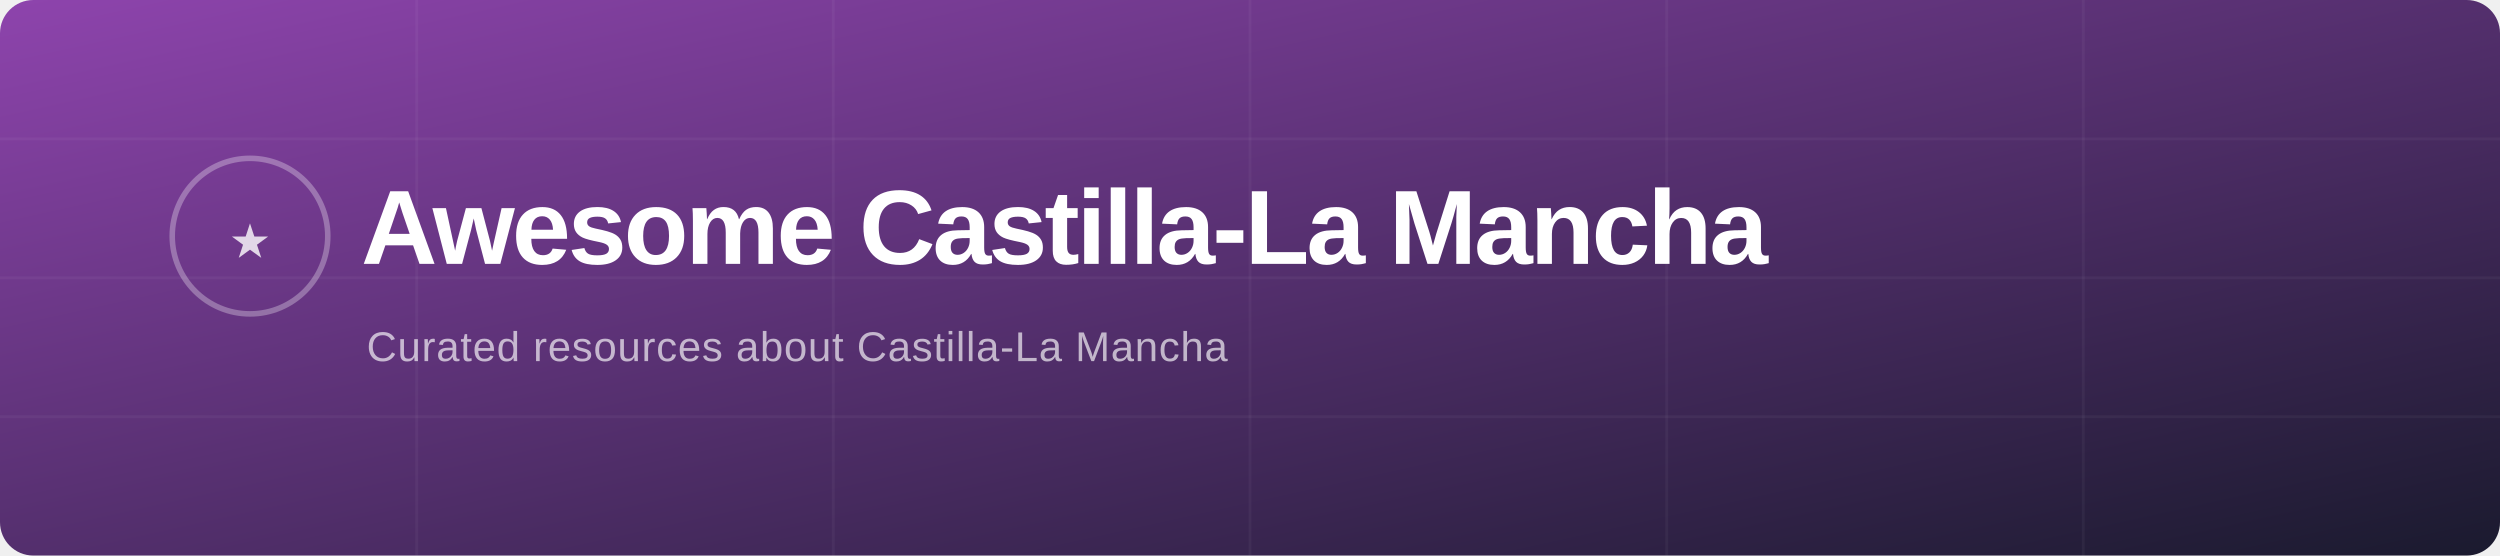
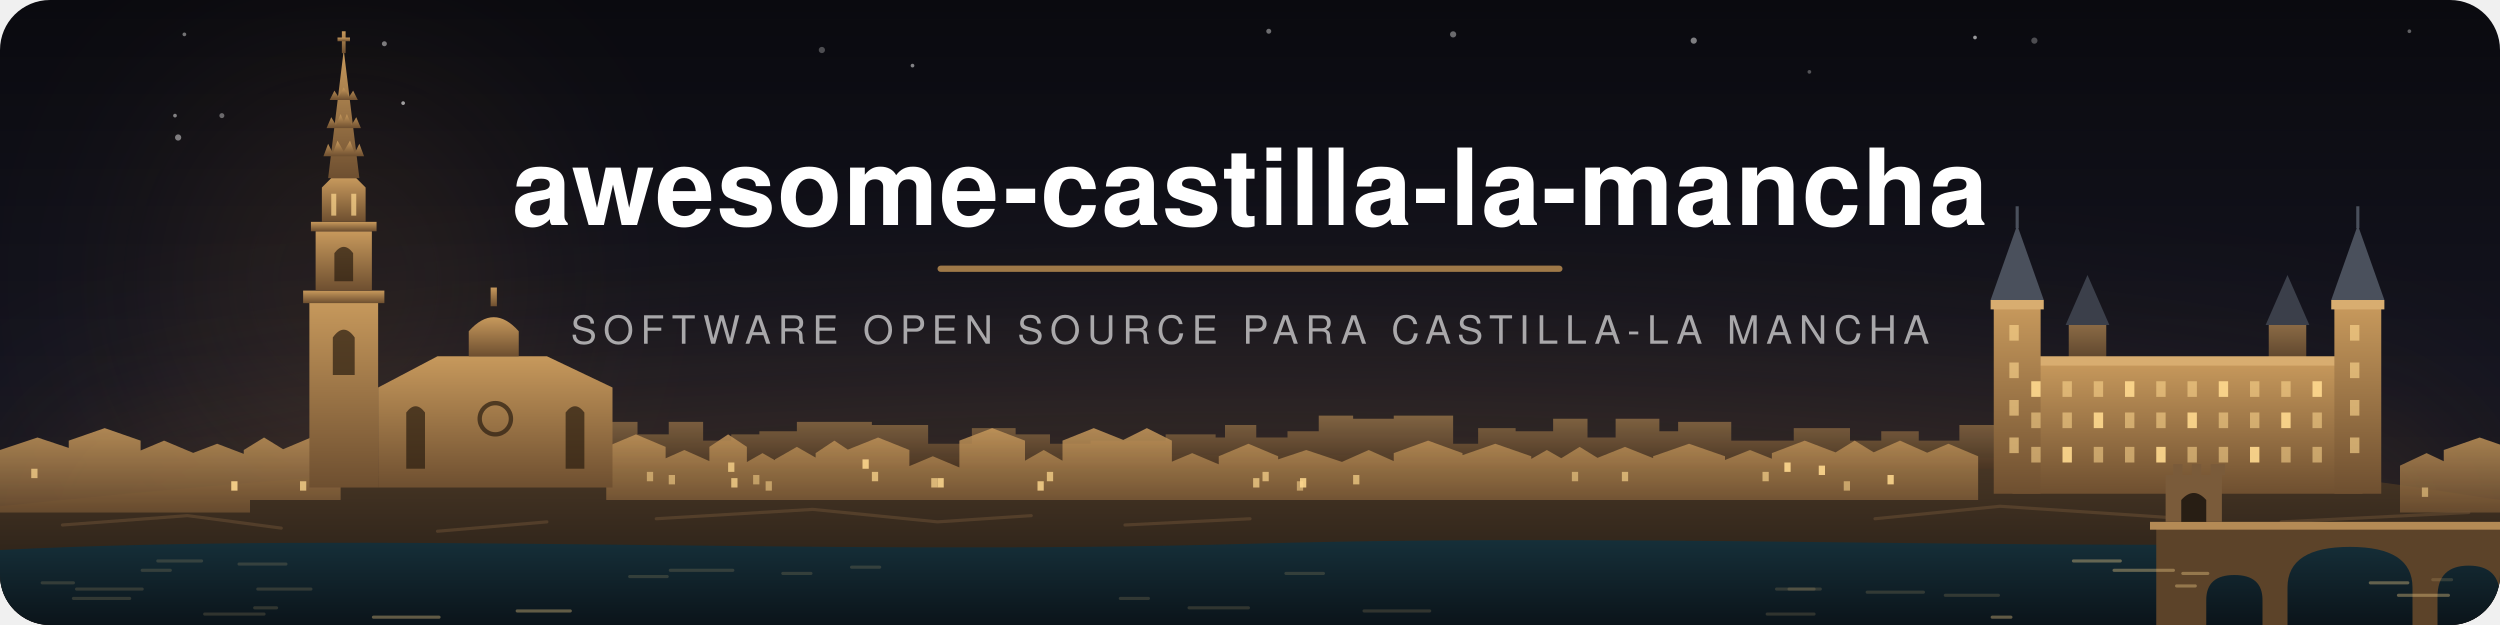
- <svg xmlns="http://www.w3.org/2000/svg" viewBox="0 0 900 200" width="900" height="200">
+ <svg xmlns="http://www.w3.org/2000/svg" viewBox="0 0 800 200" width="800" height="200">
  <defs>
-     <linearGradient id="bg" x1="0%" y1="0%" x2="100%" y2="100%">
-       <stop offset="0%" stop-color="#8e44ad" />
-       <stop offset="100%" stop-color="#1a1a2e" />
-     </linearGradient>
+     <clipPath id="clipA">
+       <rect width="800" height="200" rx="16" />
+     </clipPath>
+     <linearGradient id="skyA" x1="0" y1="0" x2="0" y2="1">
+       <stop offset="0" stop-color="#0a0a0f" />
+       <stop offset="0.6" stop-color="#14141f" />
+       <stop offset="1" stop-color="#1e1a1f" />
+     </linearGradient>
+     <linearGradient id="stoneA" x1="0" y1="0" x2="0" y2="1">
+       <stop offset="0" stop-color="#c7995c" />
+       <stop offset="1" stop-color="#6e4f30" />
+     </linearGradient>
+     <linearGradient id="stoneFarA" x1="0" y1="0" x2="0" y2="1">
+       <stop offset="0" stop-color="#8a6a45" />
+       <stop offset="1" stop-color="#4a3522" />
+     </linearGradient>
+     <linearGradient id="rockA" x1="0" y1="0" x2="0" y2="1">
+       <stop offset="0" stop-color="#4a3826" />
+       <stop offset="1" stop-color="#1d1712" />
+     </linearGradient>
+     <linearGradient id="waterA" x1="0" y1="0" x2="0" y2="1">
+       <stop offset="0" stop-color="#16303a" />
+       <stop offset="1" stop-color="#0b141a" />
+     </linearGradient>
+     <filter id="blurA" x="-50%" y="-50%" width="200%" height="200%">
+       <feGaussianBlur stdDeviation="30" />
+     </filter>
  </defs>
-   <rect width="900" height="200" rx="12" fill="url(#bg)" />
-   <g stroke="#ffffff" stroke-opacity="0.04" stroke-width="1">
-     <line x1="0" y1="50" x2="900" y2="50" />
-     <line x1="0" y1="100" x2="900" y2="100" />
-     <line x1="0" y1="150" x2="900" y2="150" />
-     <line x1="150" y1="0" x2="150" y2="200" />
-     <line x1="300" y1="0" x2="300" y2="200" />
-     <line x1="450" y1="0" x2="450" y2="200" />
-     <line x1="600" y1="0" x2="600" y2="200" />
-     <line x1="750" y1="0" x2="750" y2="200" />
+   <g clip-path="url(#clipA)">
+     <rect width="800" height="200" fill="url(#skyA)" />
+     <ellipse cx="400" cy="175" rx="420" ry="60" fill="#d9964a" opacity="0.16" filter="url(#blurA)" />
+     <ellipse cx="110" cy="90" rx="60" ry="70" fill="#d9964a" opacity="0.10" filter="url(#blurA)" />
+     <circle cx="263" cy="16" r="1" fill="#fff" opacity="0.27" />
+     <circle cx="651" cy="13" r="1" fill="#fff" opacity="0.27" />
+     <circle cx="406" cy="10" r="0.8" fill="#fff" opacity="0.40" />
+     <circle cx="56" cy="37" r="0.6" fill="#fff" opacity="0.47" />
+     <circle cx="465" cy="11" r="1" fill="#fff" opacity="0.39" />
+     <circle cx="771" cy="10" r="0.6" fill="#fff" opacity="0.35" />
+     <circle cx="123" cy="14" r="0.8" fill="#fff" opacity="0.45" />
+     <circle cx="542" cy="13" r="1" fill="#fff" opacity="0.47" />
+     <circle cx="59" cy="11" r="0.6" fill="#fff" opacity="0.42" />
+     <circle cx="292" cy="21" r="0.6" fill="#fff" opacity="0.49" />
+     <circle cx="579" cy="23" r="0.6" fill="#fff" opacity="0.29" />
+     <circle cx="129" cy="33" r="0.6" fill="#fff" opacity="0.59" />
+     <circle cx="71" cy="37" r="0.8" fill="#fff" opacity="0.37" />
+     <circle cx="632" cy="12" r="0.6" fill="#fff" opacity="0.58" />
+     <circle cx="57" cy="44" r="1" fill="#fff" opacity="0.45" />
+     <path d="M0,162 C60,156 120,150 200,148 C300,146 380,145 470,146 C560,147 640,144 720,150 C760,153 785,158 800,160 L800,200 L0,200 Z" fill="url(#rockA)" />
+     <path d="M150,150 V133 H165 V150 Z M161,150 V135 H176 V150 Z M175,150 V133 H192 V150 Z M190,150 V135 H204 V150 Z M202,150 V139 H218 V150 Z M214,150 V135 H225 V150 Z M221,150 V141 H237 V150 Z M234,150 V139 H246 V150 Z M243,150 V138 H259 V150 Z M255,150 V135 H268 V150 Z M267,150 V135 H279 V150 Z M277,150 V136 H297 V150 Z M296,150 V142 H313 V150 Z M311,150 V137 H325 V150 Z M324,150 V139 H336 V150 Z M333,150 V142 H352 V150 Z M349,150 V141 H361 V150 Z M360,150 V141 H377 V150 Z M373,150 V139 H389 V150 Z M385,150 V140 H396 V150 Z M392,150 V136 H402 V150 Z M401,150 V140 H414 V150 Z M412,150 V138 H423 V150 Z M422,150 V133 H433 V150 Z M431,150 V134 H449 V150 Z M446,150 V133 H465 V150 Z M464,150 V142 H477 V150 Z M473,150 V137 H485 V150 Z M482,150 V138 H501 V150 Z M497,150 V134 H508 V150 Z M504,150 V140 H521 V150 Z M517,150 V134 H531 V150 Z M529,150 V138 H540 V150 Z M537,150 V135 H554 V150 Z M553,150 V141 H566 V150 Z M563,150 V141 H575 V150 Z M574,150 V137 H592 V150 Z M591,150 V141 H605 V150 Z M602,150 V138 H614 V150 Z M612,150 V141 H630 V150 Z M627,150 V136 H647 V150 Z" fill="url(#stoneFarA)" opacity="0.9" />
+     <path d="M0,164 V144 L12.0,140 L24,144 V164 Z M22,164 V141 L33.5,137 L45,141 V164 Z M43,164 V145 L52.5,141 L62,145 V164 Z M59,164 V146 L69.5,142 L80,146 V164 Z M78,160 V144 L84.5,140 L91,144 V160 Z M90,160 V144 L99.5,140 L109,144 V160 Z M194,160 V143 L203.5,139 L213,143 V160 Z M210,160 V148 L219.0,144 L228,148 V160 Z M227,160 V143 L233.0,139 L239,143 V160 Z M237,160 V149 L244.0,145 L251,149 V160 Z M248,160 V147 L255.0,143 L262,147 V160 Z M261,160 V145 L267.0,141 L273,145 V160 Z M271,160 V144 L281.0,140 L291,144 V160 Z M289,160 V150 L298.5,146 L308,150 V160 Z M307,160 V141 L317.5,137 L328,141 V160 Z M327,160 V148 L334.0,144 L341,148 V160 Z M340,160 V141 L350.0,137 L360,141 V160 Z M359,160 V141 L367.0,137 L375,141 V160 Z M372,160 V149 L381.5,145 L391,149 V160 Z M390,160 V146 L399.5,142 L409,146 V160 Z M406,160 V148 L418.0,144 L430,148 V160 Z M429,160 V148 L438.0,144 L447,148 V160 Z M446,160 V145 L457.0,141 L468,145 V160 Z M467,160 V146 L478.5,142 L490,146 V160 Z M488,160 V148 L495.0,144 L502,148 V160 Z M499,160 V147 L505.5,143 L512,147 V160 Z M510,160 V147 L520.0,143 L530,147 V160 Z M529,160 V146 L540.5,142 L552,146 V160 Z M550,160 V148 L560.0,144 L570,148 V160 Z M567,160 V145 L577.5,141 L588,145 V160 Z M587,160 V145 L593.5,141 L600,145 V160 Z M599,160 V145 L608.0,141 L617,145 V160 Z M614,160 V146 L623.5,142 L633,146 V160 Z M768,164 V149 L776.5,145 L785,149 V164 Z M782,164 V144 L793.5,140 L805,144 V164 Z" fill="url(#stoneA)" opacity="0.85" />
+     <rect x="10" y="150" width="2" height="3" fill="#ffd98f" opacity="0.71" />
+     <rect x="74" y="154" width="2" height="3" fill="#ffd98f" opacity="0.88" />
+     <rect x="96" y="154" width="2" height="3" fill="#ffd98f" opacity="0.75" />
+     <rect x="207" y="151" width="2" height="3" fill="#ffd98f" opacity="0.53" />
+     <rect x="214" y="152" width="2" height="3" fill="#ffd98f" opacity="0.57" />
+     <rect x="233" y="148" width="2" height="3" fill="#ffd98f" opacity="0.74" />
+     <rect x="234" y="153" width="2" height="3" fill="#ffd98f" opacity="0.76" />
+     <rect x="241" y="152" width="2" height="3" fill="#ffd98f" opacity="0.51" />
+     <rect x="245" y="154" width="2" height="3" fill="#ffd98f" opacity="0.54" />
+     <rect x="279" y="151" width="2" height="3" fill="#ffd98f" opacity="0.72" />
+     <rect x="276" y="147" width="2" height="3" fill="#ffd98f" opacity="0.86" />
+     <rect x="298" y="153" width="2" height="3" fill="#ffd98f" opacity="0.71" />
+     <rect x="300" y="153" width="2" height="3" fill="#ffd98f" opacity="0.85" />
+     <rect x="335" y="151" width="2" height="3" fill="#ffd98f" opacity="0.72" />
+     <rect x="332" y="154" width="2" height="3" fill="#ffd98f" opacity="0.81" />
+     <rect x="401" y="153" width="2" height="3" fill="#ffd98f" opacity="0.70" />
+     <rect x="404" y="151" width="2" height="3" fill="#ffd98f" opacity="0.68" />
+     <rect x="416" y="153" width="2" height="3" fill="#ffd98f" opacity="0.87" />
+     <rect x="415" y="154" width="2" height="3" fill="#ffd98f" opacity="0.55" />
+     <rect x="433" y="152" width="2" height="3" fill="#ffd98f" opacity="0.67" />
+     <rect x="503" y="151" width="2" height="3" fill="#ffd98f" opacity="0.56" />
+     <rect x="519" y="151" width="2" height="3" fill="#ffd98f" opacity="0.64" />
+     <rect x="564" y="151" width="2" height="3" fill="#ffd98f" opacity="0.65" />
+     <rect x="571" y="148" width="2" height="3" fill="#ffd98f" opacity="0.89" />
+     <rect x="582" y="149" width="2" height="3" fill="#ffd98f" opacity="0.89" />
+     <rect x="590" y="154" width="2" height="3" fill="#ffd98f" opacity="0.57" />
+     <rect x="604" y="152" width="2" height="3" fill="#ffd98f" opacity="0.87" />
+     <rect x="775" y="156" width="2" height="3" fill="#ffd98f" opacity="0.55" />
+     <g fill="url(#stoneA)">
+       <path d="M121,156 V124 L140,114 L175,114 L196,124 V156 Z" />
+       <path d="M150,114 V106 Q158,97 166,106 V114 Z" />
+       <rect x="157" y="92" width="2" height="6" />
+       <rect x="99" y="96" width="22" height="60" />
+       <rect x="97" y="93" width="26" height="4" />
+       <rect x="101" y="74" width="18" height="19" />
+       <rect x="99.5" y="71" width="21" height="3" />
+       <path d="M103,71 V60 L106,57 H114 L117,60 V71 Z" />
+       <path d="M105,57 L110,16 L115,57 Z" />
+       <path d="M103.5,50 L105,46 L106.5,49 L108,45 L110,48.5 L112,45 L113.5,49 L115,46 L116.5,50 Z" />
+       <path d="M104.5,41 L106,37.5 L107.5,40 L109,36.5 L110,39 L111,36.5 L112.5,40 L114,37.5 L115.5,41 Z" />
+       <path d="M105.5,32 L107,29 L108.3,31 L110,28 L111.7,31 L113,29 L114.5,32 Z" />
+       <rect x="109.4" y="10" width="1.2" height="7" />
+       <rect x="108" y="12" width="4" height="1.2" />
+     </g>
+     <g fill="#2a1c10" opacity="0.7">
+       <path d="M107,90 V81 Q110,77 113,81 V90 Z" />
+       <path d="M106.5,120 V108 Q110,103 113.5,108 V120 Z" />
+       <path d="M130,150 V132 Q133,128 136,132 V150 Z" />
+       <path d="M181,150 V132 Q184,128 187,132 V150 Z" />
+     </g>
+     <circle cx="158.5" cy="134" r="5" fill="none" stroke="#2a1c10" stroke-width="1.4" opacity="0.7" />
+     <rect x="106" y="62" width="1.6" height="7" fill="#ffd98f" opacity="0.7" />
+     <rect x="112.4" y="62" width="1.6" height="7" fill="#ffd98f" opacity="0.7" />
+     <g transform="translate(14,0)">
+       <rect x="648" y="104" width="12" height="16" fill="url(#stoneFarA)" />
+       <rect x="712" y="104" width="12" height="16" fill="url(#stoneFarA)" />
+       <path d="M647,104 L654,88 L661,104 Z" fill="#3b3f4a" />
+       <path d="M711,104 L718,88 L725,104 Z" fill="#3b3f4a" />
+       <rect x="630" y="116" width="112" height="42" fill="url(#stoneA)" />
+       <rect x="628" y="114" width="116" height="3" fill="#d8ad70" />
+       <rect x="624" y="98" width="15" height="60" fill="url(#stoneA)" />
+       <rect x="733" y="98" width="15" height="60" fill="url(#stoneA)" />
+       <rect x="623" y="96" width="17" height="3" fill="#d8ad70" />
+       <rect x="732" y="96" width="17" height="3" fill="#d8ad70" />
+       <path d="M623,96 L631.5,72 L640,96 Z" fill="#4a505c" />
+       <path d="M732,96 L740.5,72 L749,96 Z" fill="#4a505c" />
+       <rect x="631" y="66" width="1" height="7" fill="#4a505c" />
+       <rect x="740" y="66" width="1" height="7" fill="#4a505c" />
+     </g>
+     <g transform="translate(14,0)">
+       <rect x="636" y="122" width="3" height="5" fill="#ffd98f" opacity="0.90" />
+       <rect x="646" y="122" width="3" height="5" fill="#ffd98f" opacity="0.55" />
+       <rect x="656" y="122" width="3" height="5" fill="#ffd98f" opacity="0.55" />
+       <rect x="666" y="122" width="3" height="5" fill="#ffd98f" opacity="0.90" />
+       <rect x="676" y="122" width="3" height="5" fill="#ffd98f" opacity="0.55" />
+       <rect x="686" y="122" width="3" height="5" fill="#ffd98f" opacity="0.55" />
+       <rect x="696" y="122" width="3" height="5" fill="#ffd98f" opacity="0.90" />
+       <rect x="706" y="122" width="3" height="5" fill="#ffd98f" opacity="0.55" />
+       <rect x="716" y="122" width="3" height="5" fill="#ffd98f" opacity="0.55" />
+       <rect x="726" y="122" width="3" height="5" fill="#ffd98f" opacity="0.90" />
+       <rect x="636" y="132" width="3" height="5" fill="#ffd98f" opacity="0.55" />
+       <rect x="646" y="132" width="3" height="5" fill="#ffd98f" opacity="0.55" />
+       <rect x="656" y="132" width="3" height="5" fill="#ffd98f" opacity="0.90" />
+       <rect x="666" y="132" width="3" height="5" fill="#ffd98f" opacity="0.55" />
+       <rect x="676" y="132" width="3" height="5" fill="#ffd98f" opacity="0.55" />
+       <rect x="686" y="132" width="3" height="5" fill="#ffd98f" opacity="0.90" />
+       <rect x="696" y="132" width="3" height="5" fill="#ffd98f" opacity="0.55" />
+       <rect x="706" y="132" width="3" height="5" fill="#ffd98f" opacity="0.55" />
+       <rect x="716" y="132" width="3" height="5" fill="#ffd98f" opacity="0.90" />
+       <rect x="726" y="132" width="3" height="5" fill="#ffd98f" opacity="0.55" />
+       <rect x="636" y="143" width="3" height="5" fill="#ffd98f" opacity="0.55" />
+       <rect x="646" y="143" width="3" height="5" fill="#ffd98f" opacity="0.90" />
+       <rect x="656" y="143" width="3" height="5" fill="#ffd98f" opacity="0.55" />
+       <rect x="666" y="143" width="3" height="5" fill="#ffd98f" opacity="0.55" />
+       <rect x="676" y="143" width="3" height="5" fill="#ffd98f" opacity="0.90" />
+       <rect x="686" y="143" width="3" height="5" fill="#ffd98f" opacity="0.55" />
+       <rect x="696" y="143" width="3" height="5" fill="#ffd98f" opacity="0.55" />
+       <rect x="706" y="143" width="3" height="5" fill="#ffd98f" opacity="0.90" />
+       <rect x="716" y="143" width="3" height="5" fill="#ffd98f" opacity="0.55" />
+       <rect x="726" y="143" width="3" height="5" fill="#ffd98f" opacity="0.55" />
+       <rect x="629" y="104" width="3" height="5" fill="#ffd98f" opacity="0.6" />
+       <rect x="629" y="116" width="3" height="5" fill="#ffd98f" opacity="0.6" />
+       <rect x="629" y="128" width="3" height="5" fill="#ffd98f" opacity="0.6" />
+       <rect x="629" y="140" width="3" height="5" fill="#ffd98f" opacity="0.6" />
+       <rect x="738" y="104" width="3" height="5" fill="#ffd98f" opacity="0.6" />
+       <rect x="738" y="116" width="3" height="5" fill="#ffd98f" opacity="0.6" />
+       <rect x="738" y="128" width="3" height="5" fill="#ffd98f" opacity="0.6" />
+       <rect x="738" y="140" width="3" height="5" fill="#ffd98f" opacity="0.6" />
+     </g>
+     <path d="M0,176 C120,170 260,178 400,174 C540,170 680,178 800,172 L800,200 L0,200 Z" fill="url(#waterA)" />
+     <g fill="none" stroke="#6e5236" stroke-width="1" opacity="0.5" stroke-linecap="round">
+       <path d="M20,168 L60,165 L90,169" />
+       <path d="M210,166 L260,163 L300,167 L330,165" />
+       <path d="M600,166 L640,162 L700,166" />
+       <path d="M730,167 L790,164" />
+       <path d="M140,170 L175,167" />
+       <path d="M360,168 L400,166" />
+     </g>
+     <g transform="translate(250,0)">
+       <path d="M440,169 H560 V200 H550 V191 Q550,181 540,181 Q530,181 530,191 V200 H522 V188 Q522,175 502,175 Q482,175 482,188 V200 H474 V192 Q474,184 465,184 Q456,184 456,192 V200 H440 Z" fill="#5c4329" />
+       <rect x="438" y="167" width="124" height="2.5" fill="#b48a55" />
+       <rect x="443" y="152" width="18" height="15" fill="#7a5b3a" />
+       <path d="M442,152 h3.4 v-3.5 h3 v3.5 h3 v-3.5 h3 v3.5 h3 v-3.5 h4.6 v3.5 Z" fill="#7a5b3a" />
+       <path d="M448,167 V160 Q452,155.5 456,160 V167 Z" fill="#1a130d" opacity="0.85" />
+     </g>
+     <g>
+       <rect x="214" y="182" width="21" height="1" rx="0.5" fill="#ffd98f" opacity="0.15" />
+       <rect x="358" y="191" width="10" height="1" rx="0.5" fill="#ffd98f" opacity="0.15" />
+       <rect x="637" y="197" width="7" height="1" rx="0.5" fill="#ffd98f" opacity="0.35" />
+       <rect x="24" y="188" width="22" height="1" rx="0.5" fill="#ffd98f" opacity="0.15" />
+       <rect x="411" y="183" width="13" height="1" rx="0.5" fill="#ffd98f" opacity="0.15" />
+       <rect x="436" y="195" width="22" height="1" rx="0.5" fill="#ffd98f" opacity="0.15" />
+       <rect x="250" y="183" width="10" height="1" rx="0.5" fill="#ffd98f" opacity="0.15" />
+       <rect x="165" y="195" width="18" height="1" rx="0.5" fill="#ffd98f" opacity="0.35" />
+       <rect x="119" y="197" width="22" height="1" rx="0.5" fill="#ffd98f" opacity="0.35" />
+       <rect x="663" y="179" width="16" height="1" rx="0.5" fill="#ffd98f" opacity="0.35" />
+       <rect x="696" y="187" width="7" height="1" rx="0.5" fill="#ffd98f" opacity="0.35" />
+       <rect x="767" y="190" width="17" height="1" rx="0.5" fill="#ffd98f" opacity="0.35" />
+       <rect x="45" y="182" width="10" height="1" rx="0.5" fill="#ffd98f" opacity="0.15" />
+       <rect x="13" y="186" width="11" height="1" rx="0.5" fill="#ffd98f" opacity="0.15" />
+       <rect x="778" y="185" width="7" height="1" rx="0.5" fill="#ffd98f" opacity="0.15" />
+       <rect x="698" y="183" width="9" height="1" rx="0.5" fill="#ffd98f" opacity="0.35" />
+       <rect x="272" y="181" width="10" height="1" rx="0.5" fill="#ffd98f" opacity="0.15" />
+       <rect x="81" y="194" width="8" height="1" rx="0.5" fill="#ffd98f" opacity="0.15" />
+       <rect x="676" y="182" width="20" height="1" rx="0.5" fill="#ffd98f" opacity="0.35" />
+       <rect x="622" y="190" width="18" height="1" rx="0.5" fill="#ffd98f" opacity="0.15" />
+       <rect x="572" y="188" width="11" height="1" rx="0.5" fill="#ffd98f" opacity="0.15" />
+       <rect x="568" y="188" width="13" height="1" rx="0.5" fill="#ffd98f" opacity="0.15" />
+       <rect x="597" y="189" width="19" height="1" rx="0.5" fill="#ffd98f" opacity="0.15" />
+       <rect x="23" y="191" width="19" height="1" rx="0.5" fill="#ffd98f" opacity="0.15" />
+       <rect x="565" y="196" width="16" height="1" rx="0.5" fill="#ffd98f" opacity="0.15" />
+       <rect x="76" y="180" width="16" height="1" rx="0.5" fill="#ffd98f" opacity="0.15" />
+       <rect x="758" y="186" width="13" height="1" rx="0.5" fill="#ffd98f" opacity="0.35" />
+       <rect x="50" y="179" width="15" height="1" rx="0.5" fill="#ffd98f" opacity="0.15" />
+       <rect x="201" y="184" width="13" height="1" rx="0.5" fill="#ffd98f" opacity="0.15" />
+       <rect x="65" y="196" width="20" height="1" rx="0.5" fill="#ffd98f" opacity="0.15" />
+       <rect x="82" y="188" width="18" height="1" rx="0.5" fill="#ffd98f" opacity="0.15" />
+       <rect x="380" y="194" width="20" height="1" rx="0.5" fill="#ffd98f" opacity="0.15" />
+     </g>
+     <text x="400" y="72" text-anchor="middle" font-family="system-ui, -apple-system, 'Segoe UI', Helvetica, Arial, sans-serif" font-size="34" fill="#fff" font-weight="700" letter-spacing="0.5">awesome-castilla-la-mancha</text>
+     <rect x="300" y="85" width="200" height="2" rx="1" fill="#d9a45b" opacity="0.7" />
+     <text x="400" y="110" text-anchor="middle" font-family="system-ui, -apple-system, 'Segoe UI', Helvetica, Arial, sans-serif" font-size="12.5" fill="#fff" fill-opacity="0.62" font-weight="400" letter-spacing="2.2">SOFTWARE OPEN SOURCE PARA CASTILLA-LA MANCHA</text>
  </g>
-   <g transform="translate(60, 55)">
-     <circle cx="30" cy="30" r="28" fill="none" stroke="#ffffff" stroke-width="2" opacity="0.3" />
-     <text x="30" y="38" text-anchor="middle" font-family="monospace" font-size="24" fill="#ffffff" opacity="0.8">★</text>
-   </g>
-   <text x="130" y="95" font-family="'Segoe UI', 'Helvetica Neue', Arial, sans-serif" font-size="38" font-weight="700" fill="#ffffff" letter-spacing="-1">Awesome Castilla-La Mancha</text>
-   <text x="132" y="130" font-family="'Segoe UI', 'Helvetica Neue', Arial, sans-serif" font-size="15" fill="#ffffff" opacity="0.65" letter-spacing="0.3">Curated resources about Castilla-La Mancha</text>
</svg>
